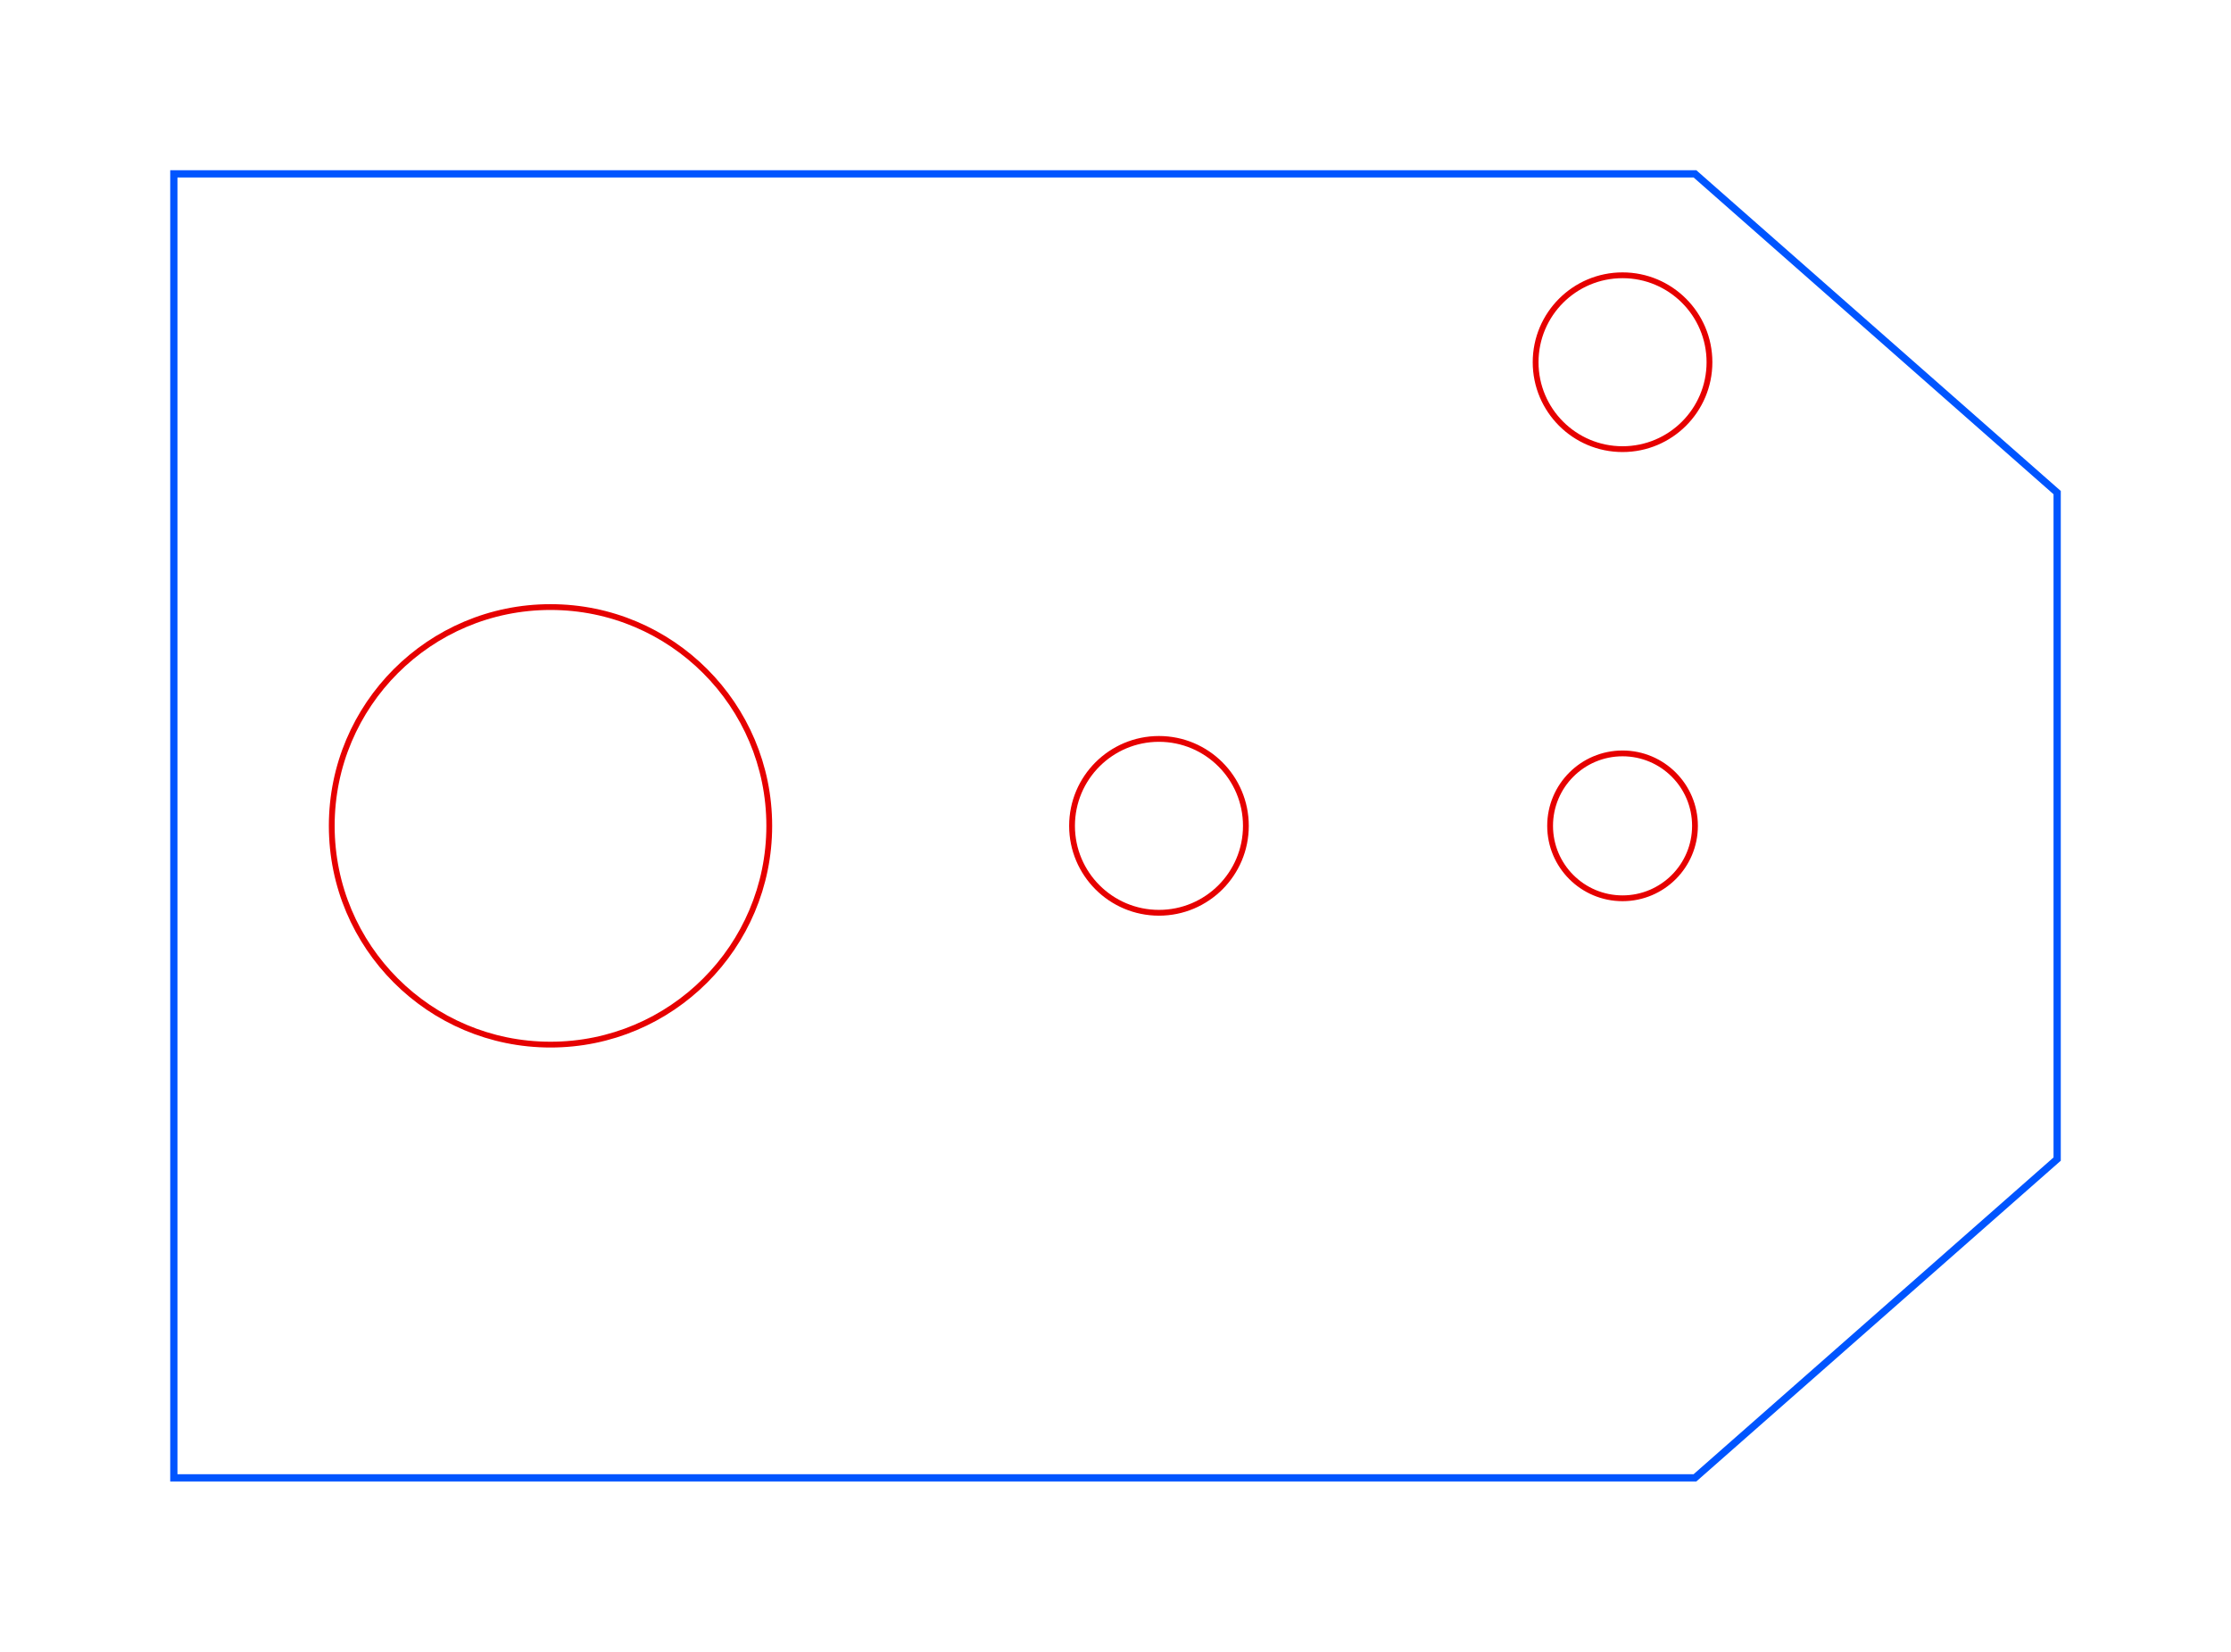
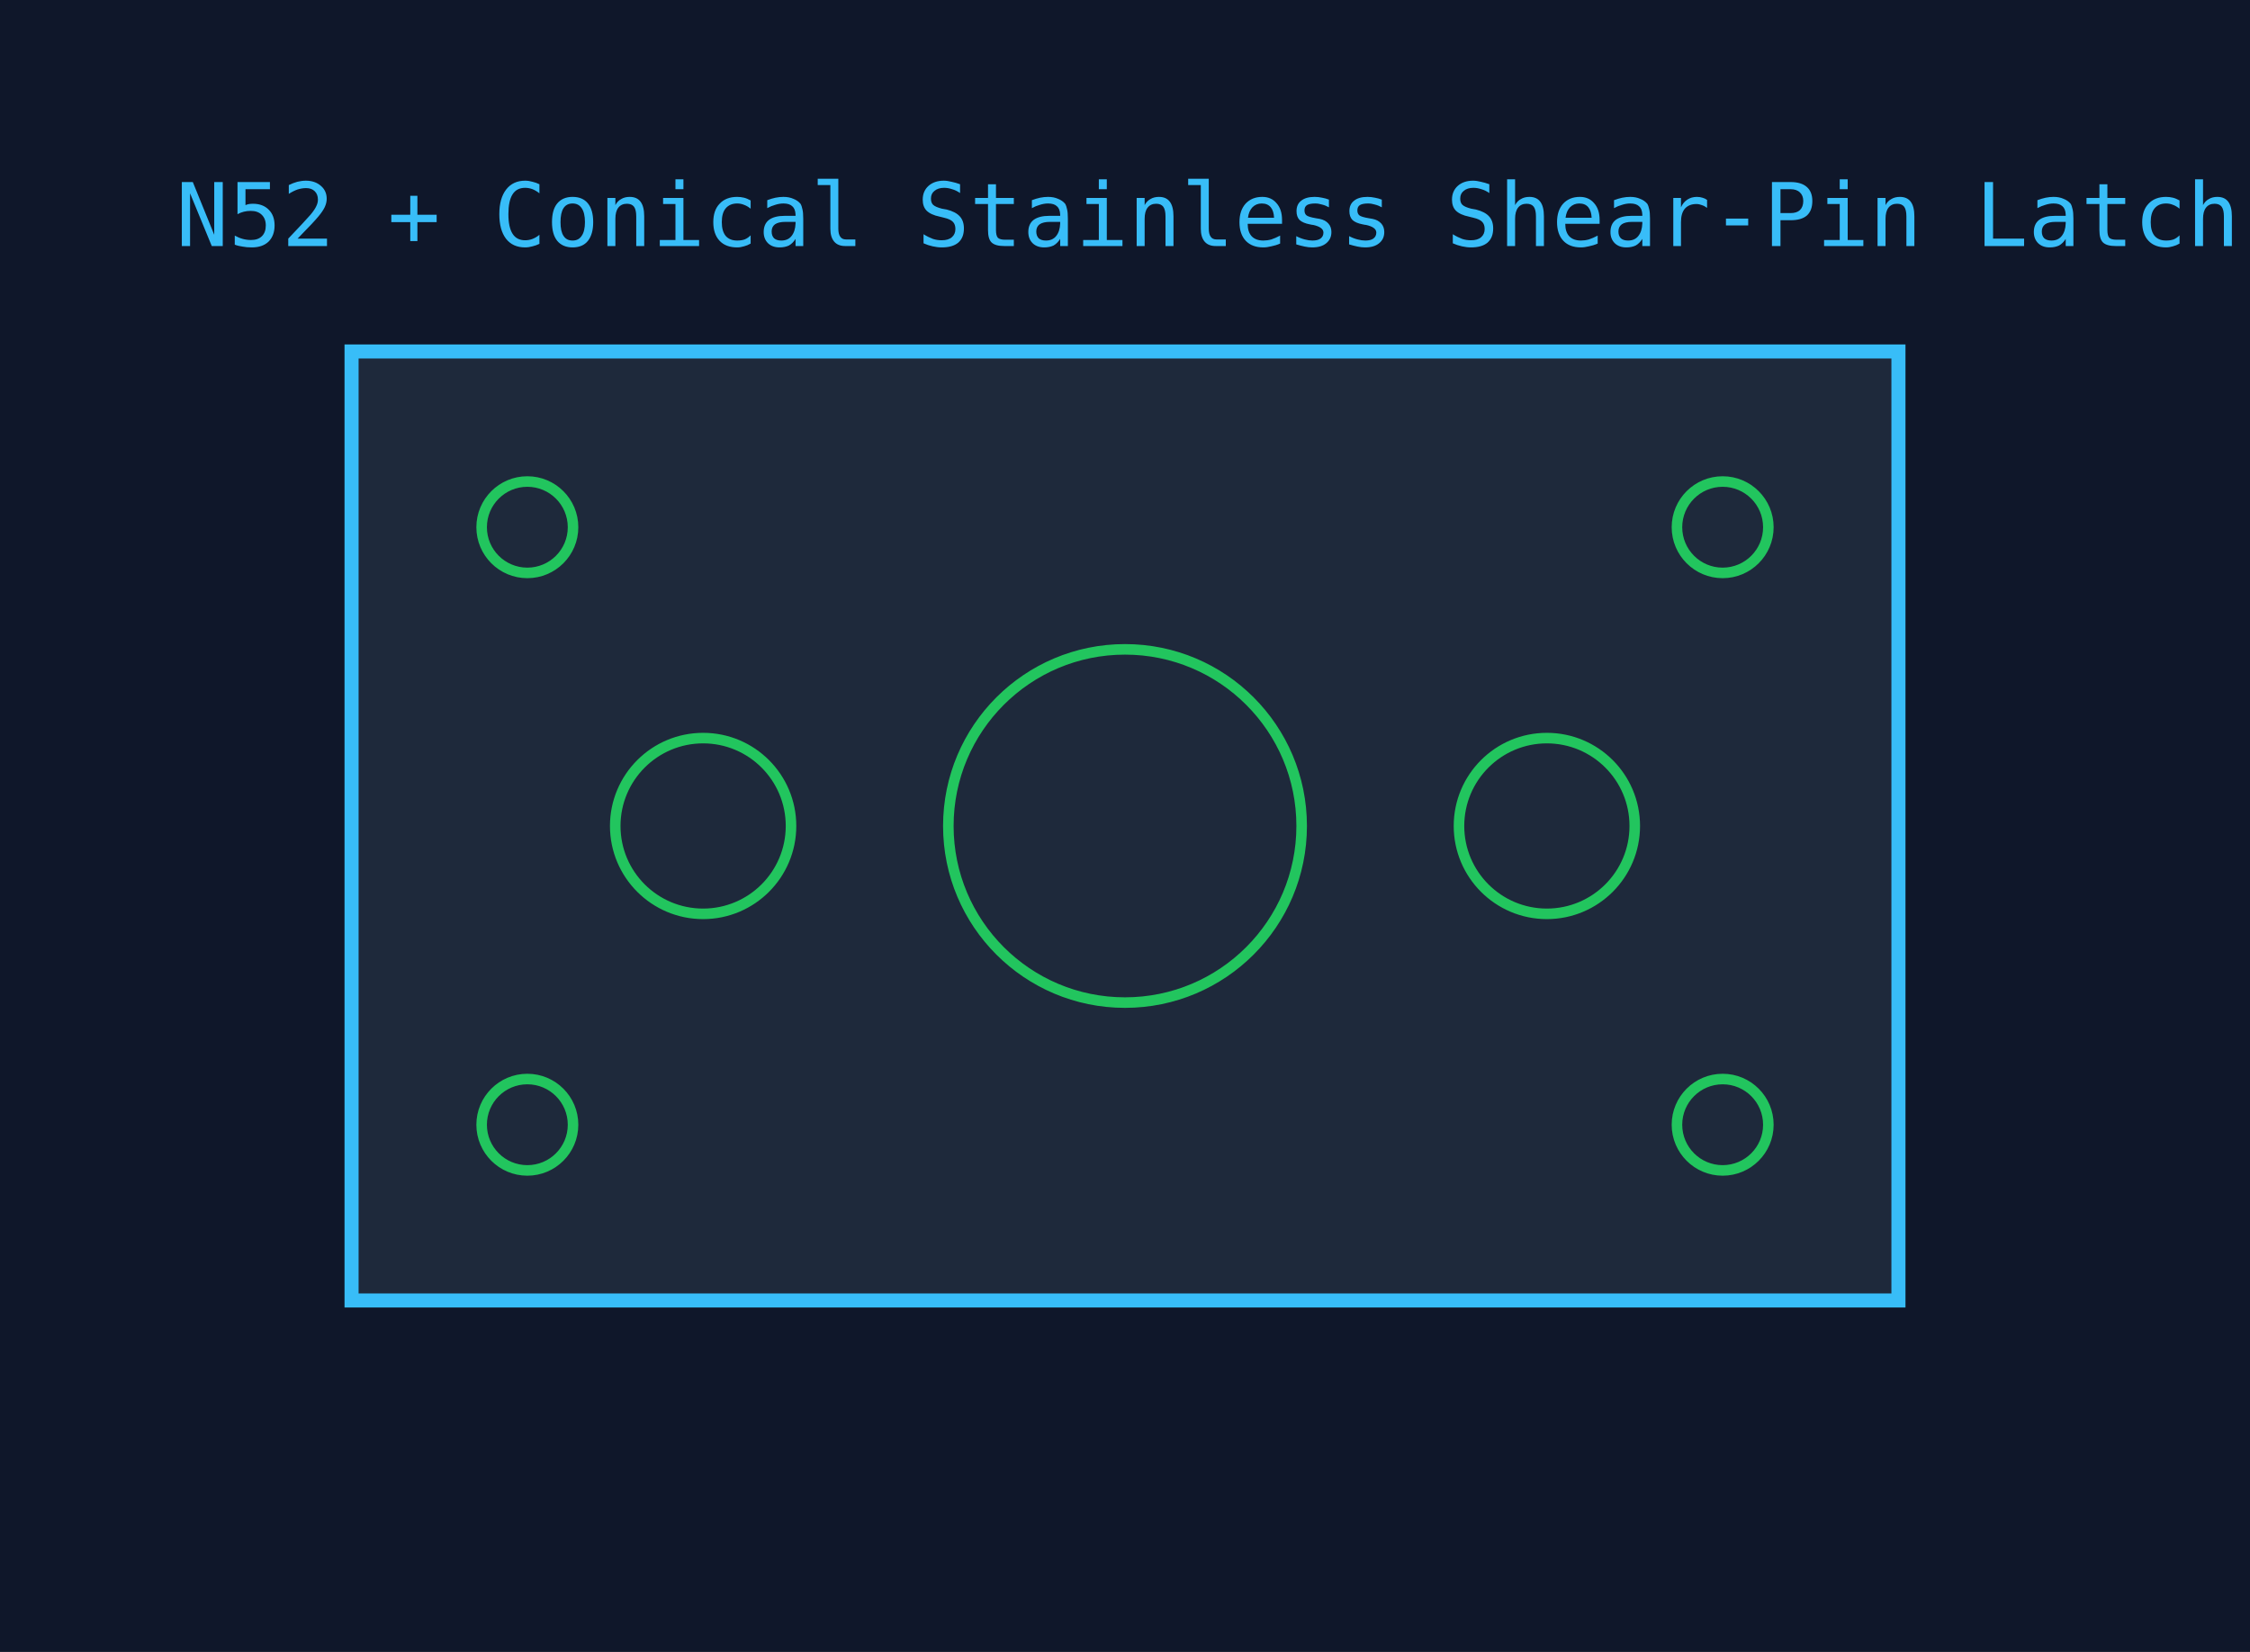
- <svg xmlns="http://www.w3.org/2000/svg" width="154.0mm" height="114.0mm" viewBox="-12.0 -12.0 154.0 114.0">
-   <g fill="none" stroke="#0055ff" stroke-width="0.5">
-     <polygon points="0.000,90.000 105.000,90.000 130.000,68.000 130.000,22.000 105.000,0.000 0.000,0.000" />
-   </g>
-   <g fill="none" stroke="#e60000" stroke-width="0.4">
-     <circle cx="26.000" cy="45.000" r="15.100" />
-     <circle cx="100.000" cy="45.000" r="5.000" />
-     <circle cx="68.000" cy="45.000" r="6.000" />
-     <circle cx="100.000" cy="13.000" r="6.000" />
-   </g>
+ <svg xmlns="http://www.w3.org/2000/svg" width="128mm" height="94mm" viewBox="0 0 128 94">
+   <rect width="100%" height="100%" fill="#0f172a" />
+   <text x="10" y="14" fill="#38bdf8" font-family="monospace" font-size="5">N52 + Conical Stainless Shear-Pin Latch (1:1 mm)</text>
+   <polygon points="20.00,74.00 108.00,74.00 108.00,20.00 20.00,20.00" fill="#1e293b" stroke="#38bdf8" stroke-width="0.8" />
+   <circle cx="64.00" cy="47.00" r="10.05" fill="none" stroke="#22c55e" stroke-width="0.6" />
+   <circle cx="40.00" cy="47.00" r="5.00" fill="none" stroke="#22c55e" stroke-width="0.6" />
+   <circle cx="88.00" cy="47.00" r="5.00" fill="none" stroke="#22c55e" stroke-width="0.6" />
+   <circle cx="30.00" cy="64.00" r="2.60" fill="none" stroke="#22c55e" stroke-width="0.6" />
+   <circle cx="98.00" cy="64.00" r="2.60" fill="none" stroke="#22c55e" stroke-width="0.6" />
+   <circle cx="30.00" cy="30.00" r="2.60" fill="none" stroke="#22c55e" stroke-width="0.6" />
+   <circle cx="98.00" cy="30.00" r="2.60" fill="none" stroke="#22c55e" stroke-width="0.6" />
</svg>
